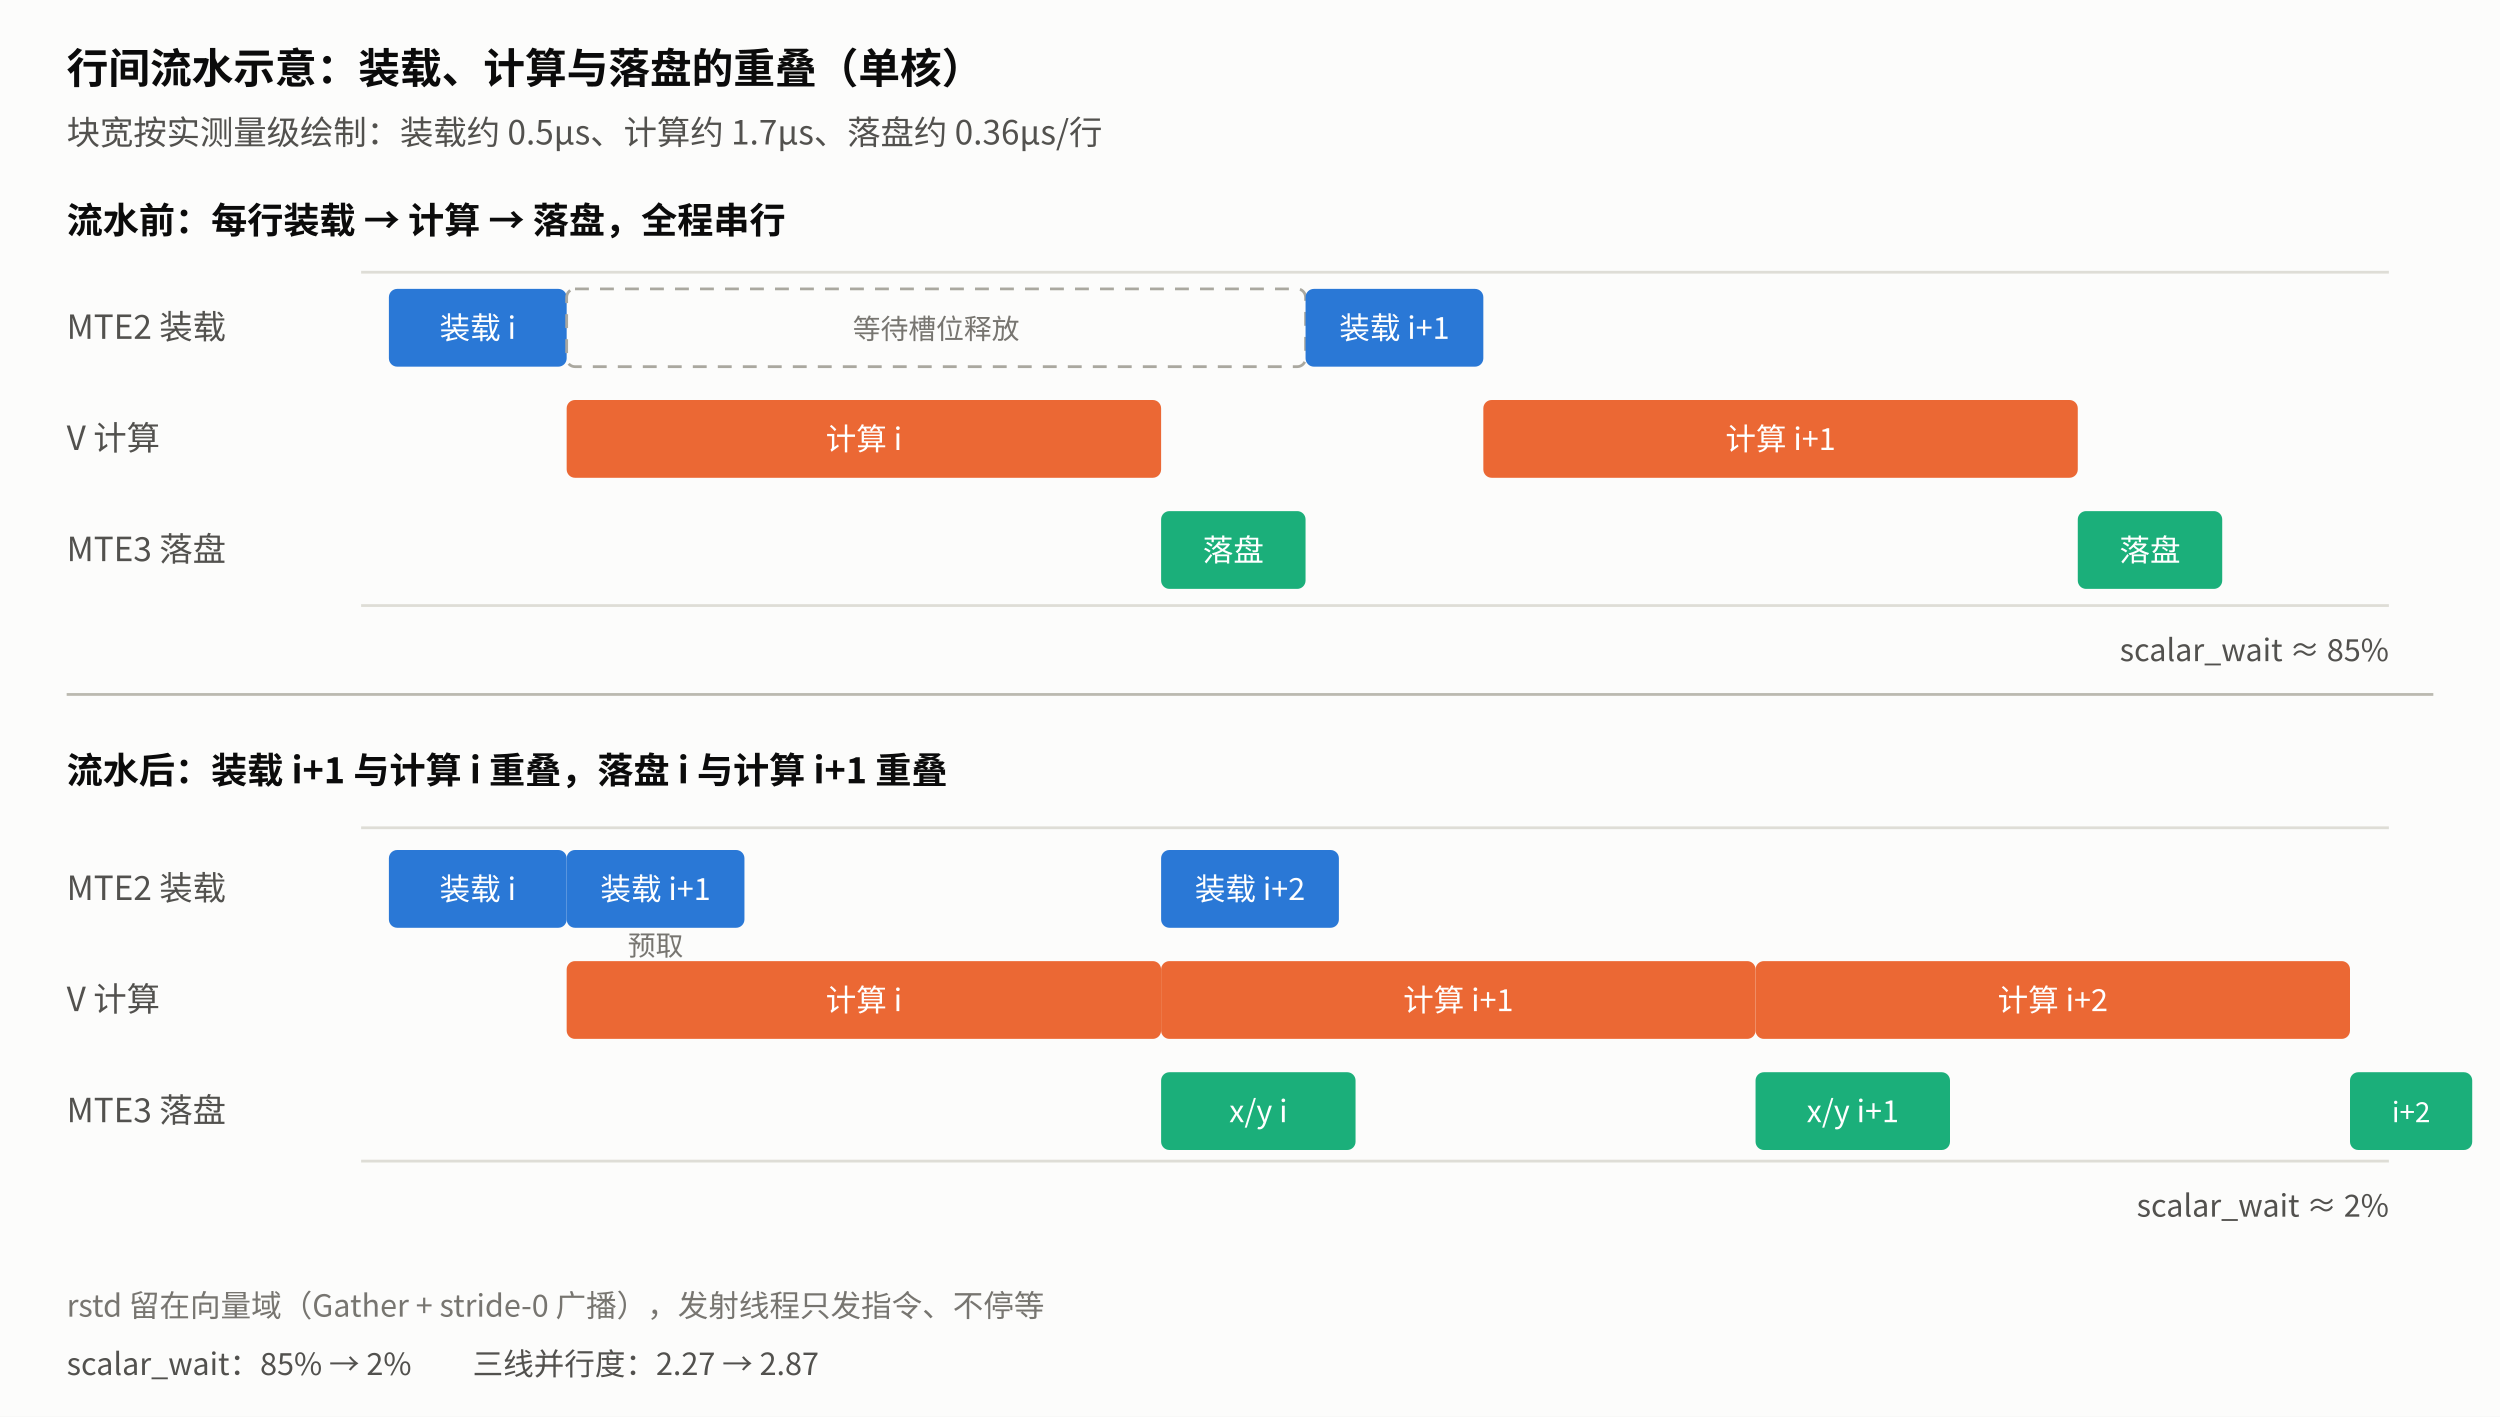
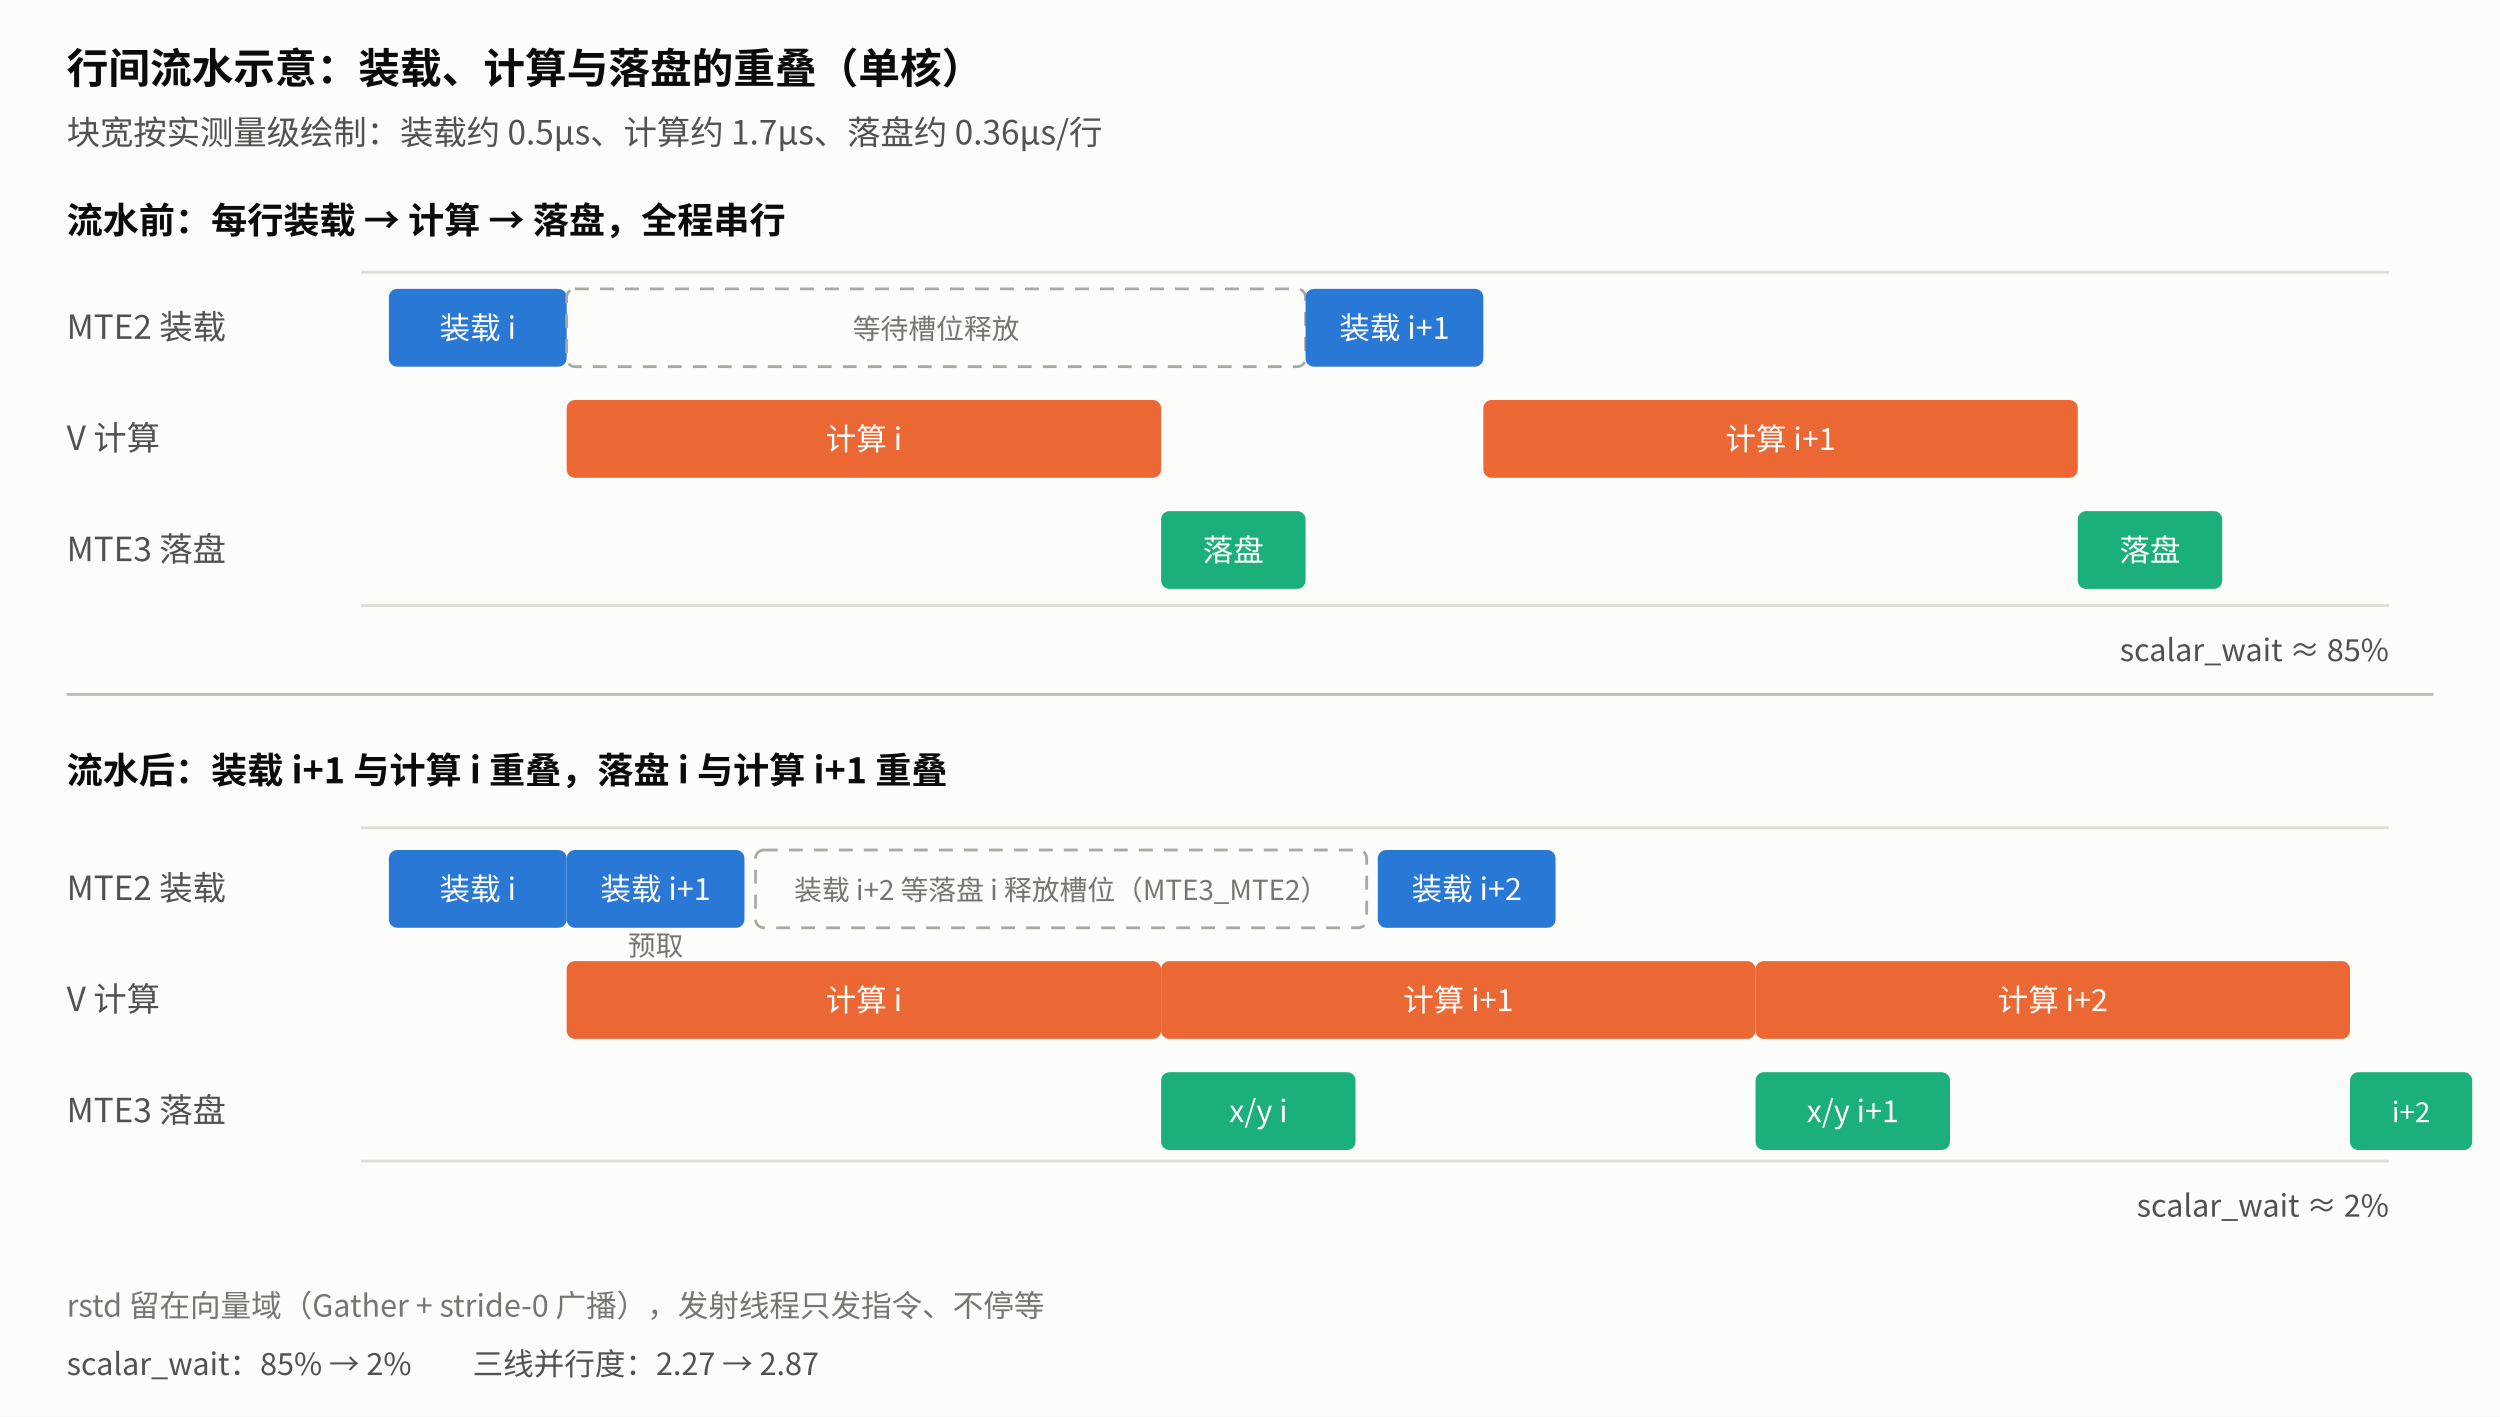
<svg xmlns="http://www.w3.org/2000/svg" width="900" height="510" viewBox="0 0 900 510" preserveAspectRatio="xMidYMid meet" role="img" aria-labelledby="title desc">
  <style>
    .surf { fill: #fcfcfb; }
    .ink { fill: #0b0b0b; }
    .ink2 { fill: #52514e; }
    .mut { fill: #777570; }
    .grid { stroke: #deddd6; stroke-width: 1; }
    .axis { stroke: #bbb9b0; stroke-width: 1; }
    .load { fill: #2a78d6; }
    .compute { fill: #eb6834; }
    .store { fill: #1baf7a; }
    .wait { fill: none; stroke: #aaa89f; stroke-width: 1; stroke-dasharray: 5 4; }
    .onbar { fill: #ffffff; }
    text { font-family: 'Microsoft YaHei','PingFang SC','Noto Sans CJK SC','Segoe UI',Arial,sans-serif; }
    @media (prefers-color-scheme: dark) {
      .surf { fill: #1a1a19; }
      .ink { fill: #ffffff; }
      .ink2 { fill: #d0cec6; }
      .mut { fill: #aaa89f; }
      .grid { stroke: #343431; }
      .axis { stroke: #55534d; }
      .load { fill: #3987e5; }
      .compute { fill: #d95926; }
      .store { fill: #199e70; }
      .wait { stroke: #77756e; }
    }
  </style>
  <rect class="surf" x="0" y="0" width="900" height="510" />
  <text class="ink" x="24" y="30" font-size="15" font-weight="600">行间流水示意：装载、计算与落盘的重叠（单核）</text>
  <text class="ink2" x="24" y="52" font-size="12">块宽按实测量级绘制：装载约 0.5µs、计算约 1.7µs、落盘约 0.36µs/行</text>
  <text class="ink" x="24" y="84" font-size="13" font-weight="600">流水前：每行装载 → 计算 → 落盘，全程串行</text>
  <text class="ink2" x="24" y="122" font-size="12">MTE2 装载</text>
  <text class="ink2" x="24" y="162" font-size="12">V 计算</text>
  <text class="ink2" x="24" y="202" font-size="12">MTE3 落盘</text>
  <line class="grid" x1="130" y1="98" x2="860" y2="98" />
  <line class="grid" x1="130" y1="218" x2="860" y2="218" />
  <rect class="load" x="140" y="104" width="64" height="28" rx="3" />
  <text class="onbar" x="172" y="122" font-size="11" text-anchor="middle">装载 i</text>
  <rect class="compute" x="204" y="144" width="214" height="28" rx="3" />
  <text class="onbar" x="311" y="162" font-size="11" text-anchor="middle">计算 i</text>
  <rect class="store" x="418" y="184" width="52" height="28" rx="3" />
  <text class="onbar" x="444" y="202" font-size="11" text-anchor="middle">落盘</text>
  <rect class="wait" x="204" y="104" width="266" height="28" rx="3" />
  <text class="mut" x="337" y="122" font-size="10" text-anchor="middle">等待槽位释放</text>
  <rect class="load" x="470" y="104" width="64" height="28" rx="3" />
  <text class="onbar" x="502" y="122" font-size="11" text-anchor="middle">装载 i+1</text>
  <rect class="compute" x="534" y="144" width="214" height="28" rx="3" />
  <text class="onbar" x="641" y="162" font-size="11" text-anchor="middle">计算 i+1</text>
  <rect class="store" x="748" y="184" width="52" height="28" rx="3" />
  <text class="onbar" x="774" y="202" font-size="11" text-anchor="middle">落盘</text>
  <text class="ink2" x="860" y="238" font-size="11" text-anchor="end">scalar_wait ≈ 85%</text>
  <line class="axis" x1="24" y1="250" x2="876" y2="250" />
  <text class="ink" x="24" y="282" font-size="13" font-weight="600">流水后：装载 i+1 与计算 i 重叠，落盘 i 与计算 i+1 重叠</text>
  <text class="ink2" x="24" y="324" font-size="12">MTE2 装载</text>
  <text class="ink2" x="24" y="364" font-size="12">V 计算</text>
  <text class="ink2" x="24" y="404" font-size="12">MTE3 落盘</text>
  <line class="grid" x1="130" y1="298" x2="860" y2="298" />
  <line class="grid" x1="130" y1="418" x2="860" y2="418" />
  <rect class="load" x="140" y="306" width="64" height="28" rx="3" />
  <text class="onbar" x="172" y="324" font-size="11" text-anchor="middle">装载 i</text>
  <rect class="load" x="204" y="306" width="64" height="28" rx="3" />
  <text class="onbar" x="236" y="324" font-size="11" text-anchor="middle">装载 i+1</text>
-   <rect class="load" x="418" y="306" width="64" height="28" rx="3" />
-   <text class="onbar" x="450" y="324" font-size="11" text-anchor="middle">装载 i+2</text>
+   <rect class="wait" x="272" y="306" width="220" height="28" rx="3" />
+   <text class="mut" x="382" y="324" font-size="10" text-anchor="middle">装载 i+2 等落盘 i 释放槽位（MTE3_MTE2）</text>
+   <rect class="load" x="496" y="306" width="64" height="28" rx="3" />
+   <text class="onbar" x="528" y="324" font-size="11" text-anchor="middle">装载 i+2</text>
  <rect class="compute" x="204" y="346" width="214" height="28" rx="3" />
  <text class="onbar" x="311" y="364" font-size="11" text-anchor="middle">计算 i</text>
  <rect class="compute" x="418" y="346" width="214" height="28" rx="3" />
  <text class="onbar" x="525" y="364" font-size="11" text-anchor="middle">计算 i+1</text>
  <rect class="compute" x="632" y="346" width="214" height="28" rx="3" />
  <text class="onbar" x="739" y="364" font-size="11" text-anchor="middle">计算 i+2</text>
  <rect class="store" x="418" y="386" width="70" height="28" rx="3" />
  <text class="onbar" x="453" y="404" font-size="11" text-anchor="middle">x/y i</text>
  <rect class="store" x="632" y="386" width="70" height="28" rx="3" />
  <text class="onbar" x="667" y="404" font-size="11" text-anchor="middle">x/y i+1</text>
  <rect class="store" x="846" y="386" width="44" height="28" rx="3" />
  <text class="onbar" x="868" y="404" font-size="10" text-anchor="middle">i+2</text>
  <text class="mut" x="236" y="344" font-size="10" text-anchor="middle">预取</text>
  <text class="ink2" x="860" y="438" font-size="11" text-anchor="end">scalar_wait ≈ 2%</text>
  <text class="mut" x="24" y="474" font-size="11">rstd 留在向量域（Gather + stride-0 广播），发射线程只发指令、不停等</text>
  <text class="ink2" x="24" y="495" font-size="11">scalar_wait：85% → 2%　　三线并行度：2.27 → 2.87</text>
</svg>
